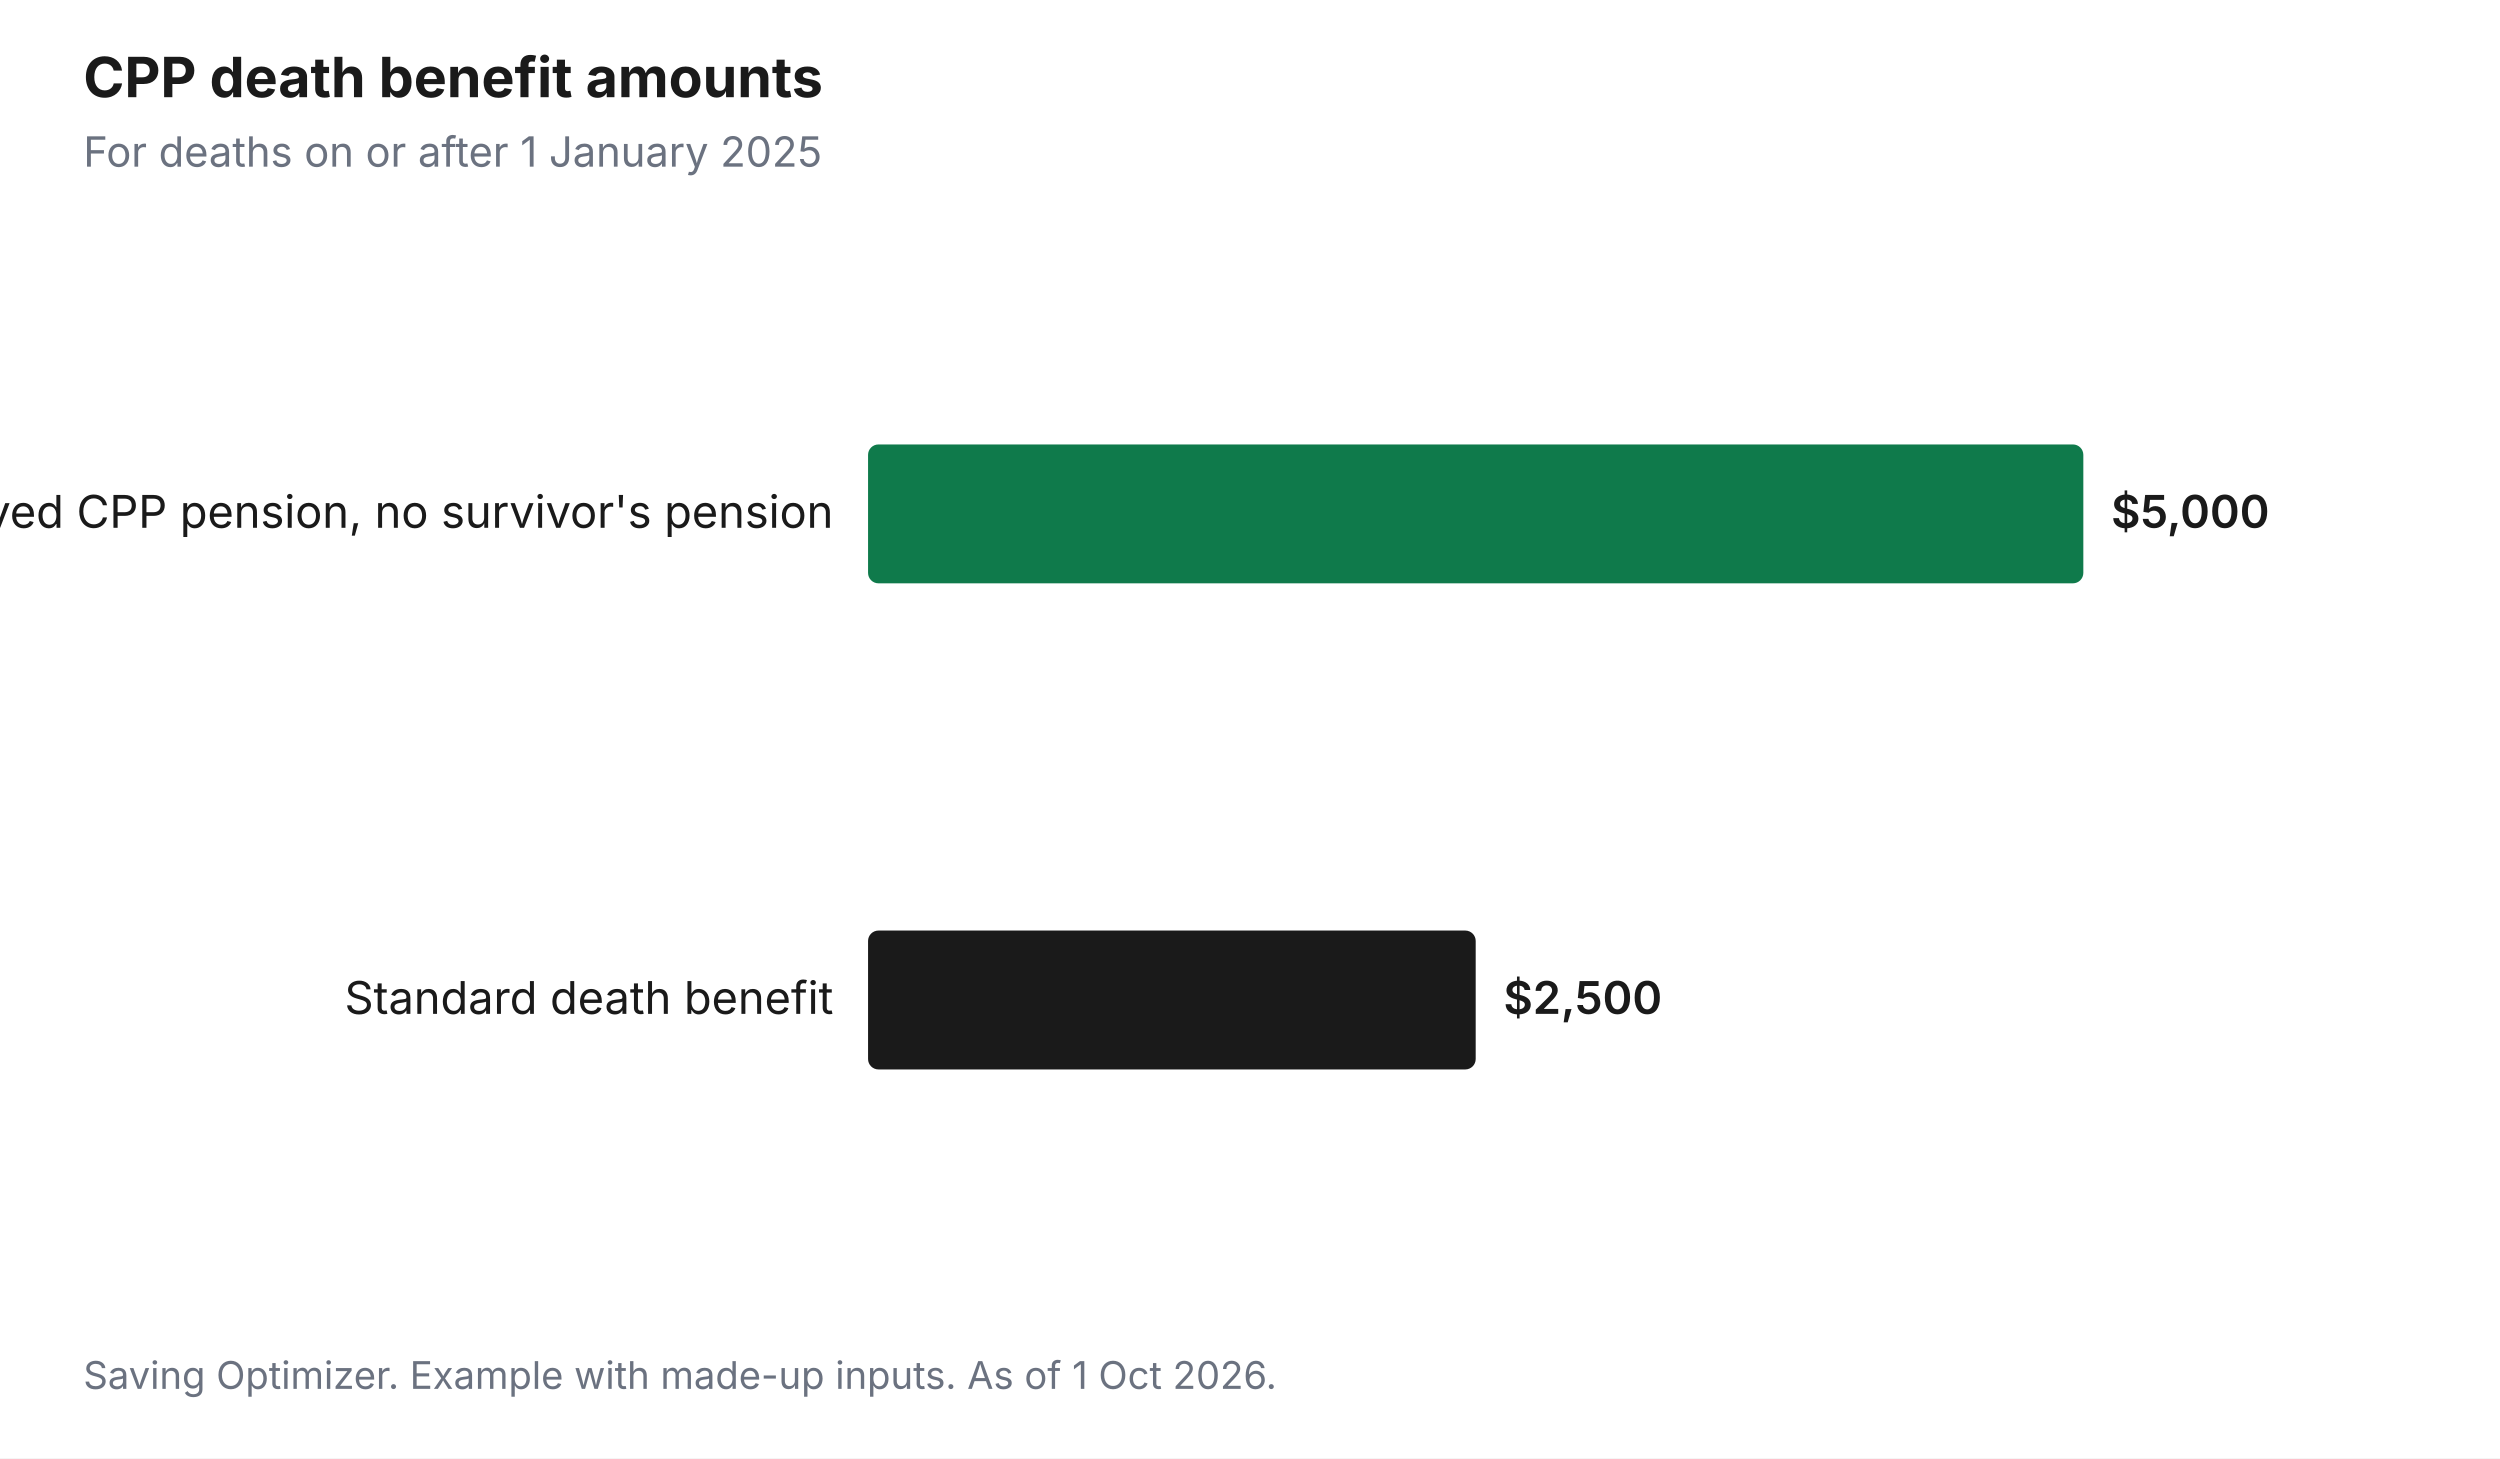
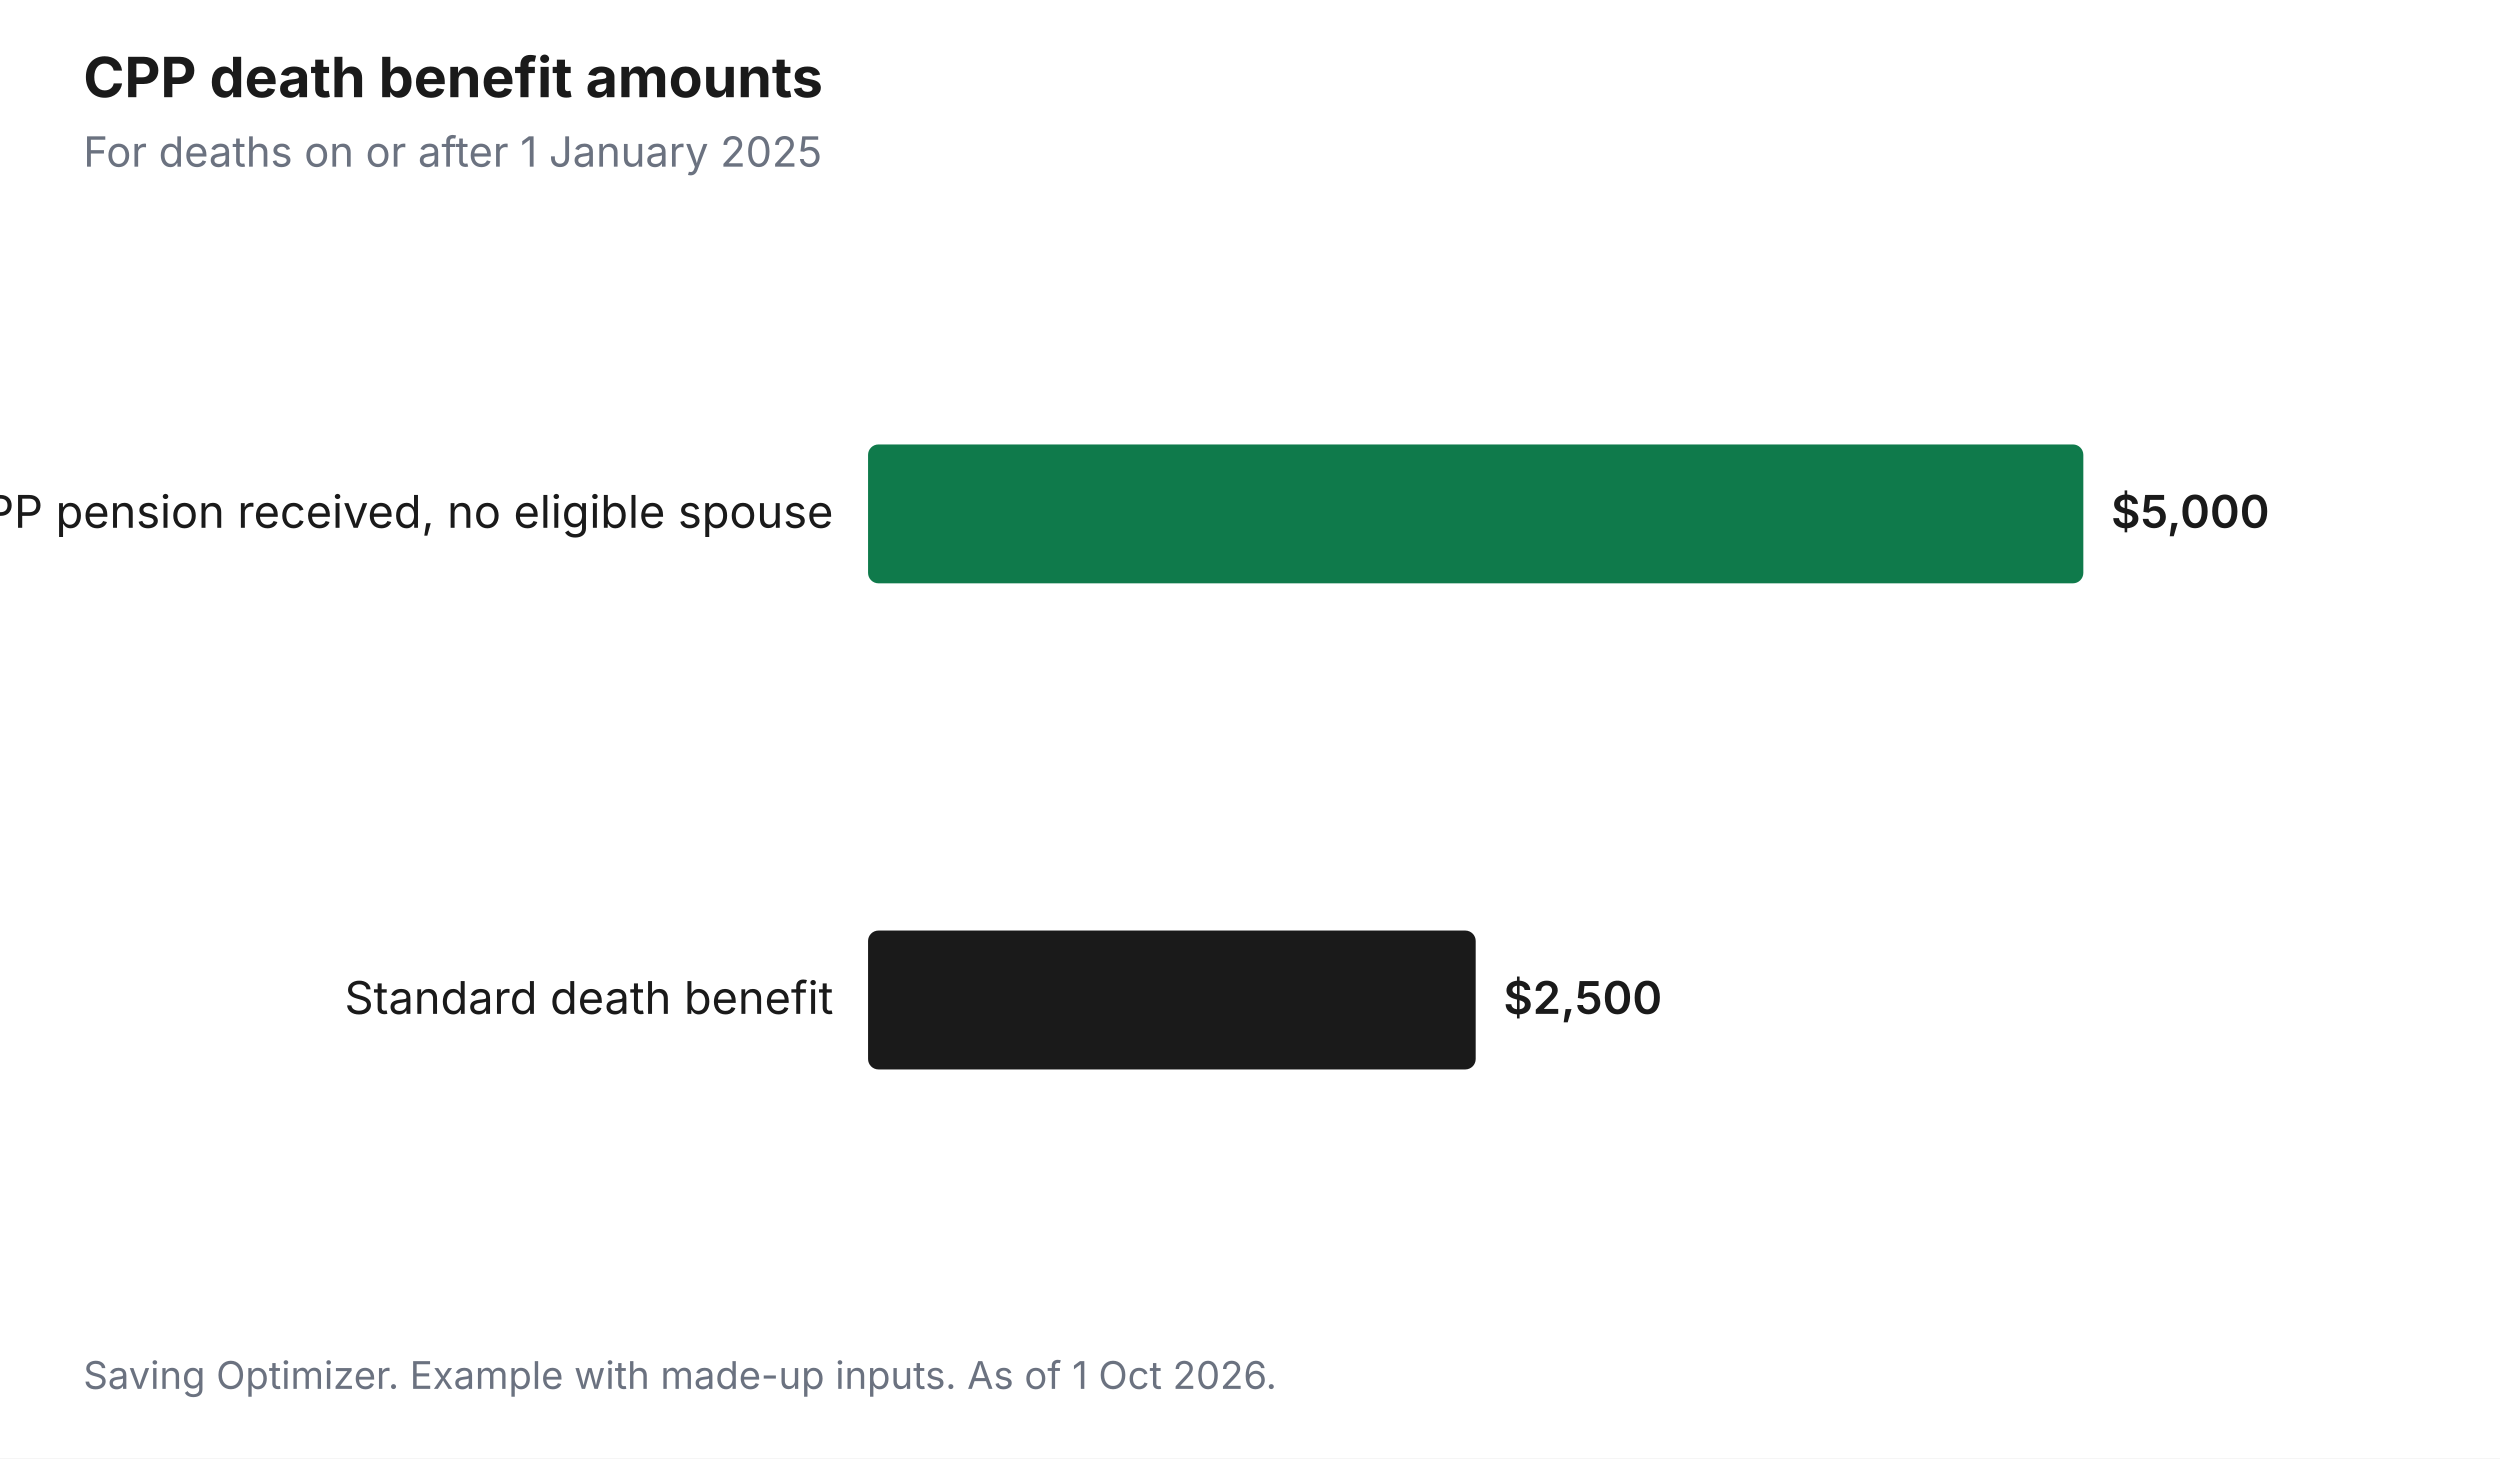
<svg xmlns="http://www.w3.org/2000/svg" viewBox="0 0 720 420" width="720" height="420" role="img" aria-labelledby="t d">
  <rect width="720" height="420" fill="#FFFFFF" />
  <text x="24" y="28" font-family="Inter, Arial, sans-serif" font-size="16" font-weight="700" fill="#1A1A1A">CPP death benefit amounts</text>
  <text x="24" y="48" font-family="Inter, Arial, sans-serif" font-size="12" fill="#6B7280">For deaths on or after 1 January 2025</text>
-   <text x="240" y="152.0" text-anchor="end" font-family="Inter, Arial, sans-serif" font-size="13" fill="#1A1A1A">Never received CPP pension, no survivor's pension</text>
+   <text x="240" y="152.0" text-anchor="end" font-family="Inter, Arial, sans-serif" font-size="13" fill="#1A1A1A">With top-up: no CPP pension received, no eligible spouse</text>
  <rect x="250" y="128.0" width="350.0" height="40.0" rx="3" fill="#0F7A4B" />
  <text x="608.0" y="152.0" font-family="Inter, Arial, sans-serif" font-size="13" font-weight="600" fill="#1A1A1A">$5,000</text>
  <text x="240" y="292.0" text-anchor="end" font-family="Inter, Arial, sans-serif" font-size="13" fill="#1A1A1A">Standard death benefit</text>
  <rect x="250" y="268.0" width="175.0" height="40.0" rx="3" fill="#1A1A1A" />
  <text x="433.0" y="292.0" font-family="Inter, Arial, sans-serif" font-size="13" font-weight="600" fill="#1A1A1A">$2,500</text>
  <text x="24" y="400" font-family="Inter, Arial, sans-serif" font-size="11" fill="#6B7280">Saving Optimizer. Example with made-up inputs. As of 1 Oct 2026.</text>
</svg>
